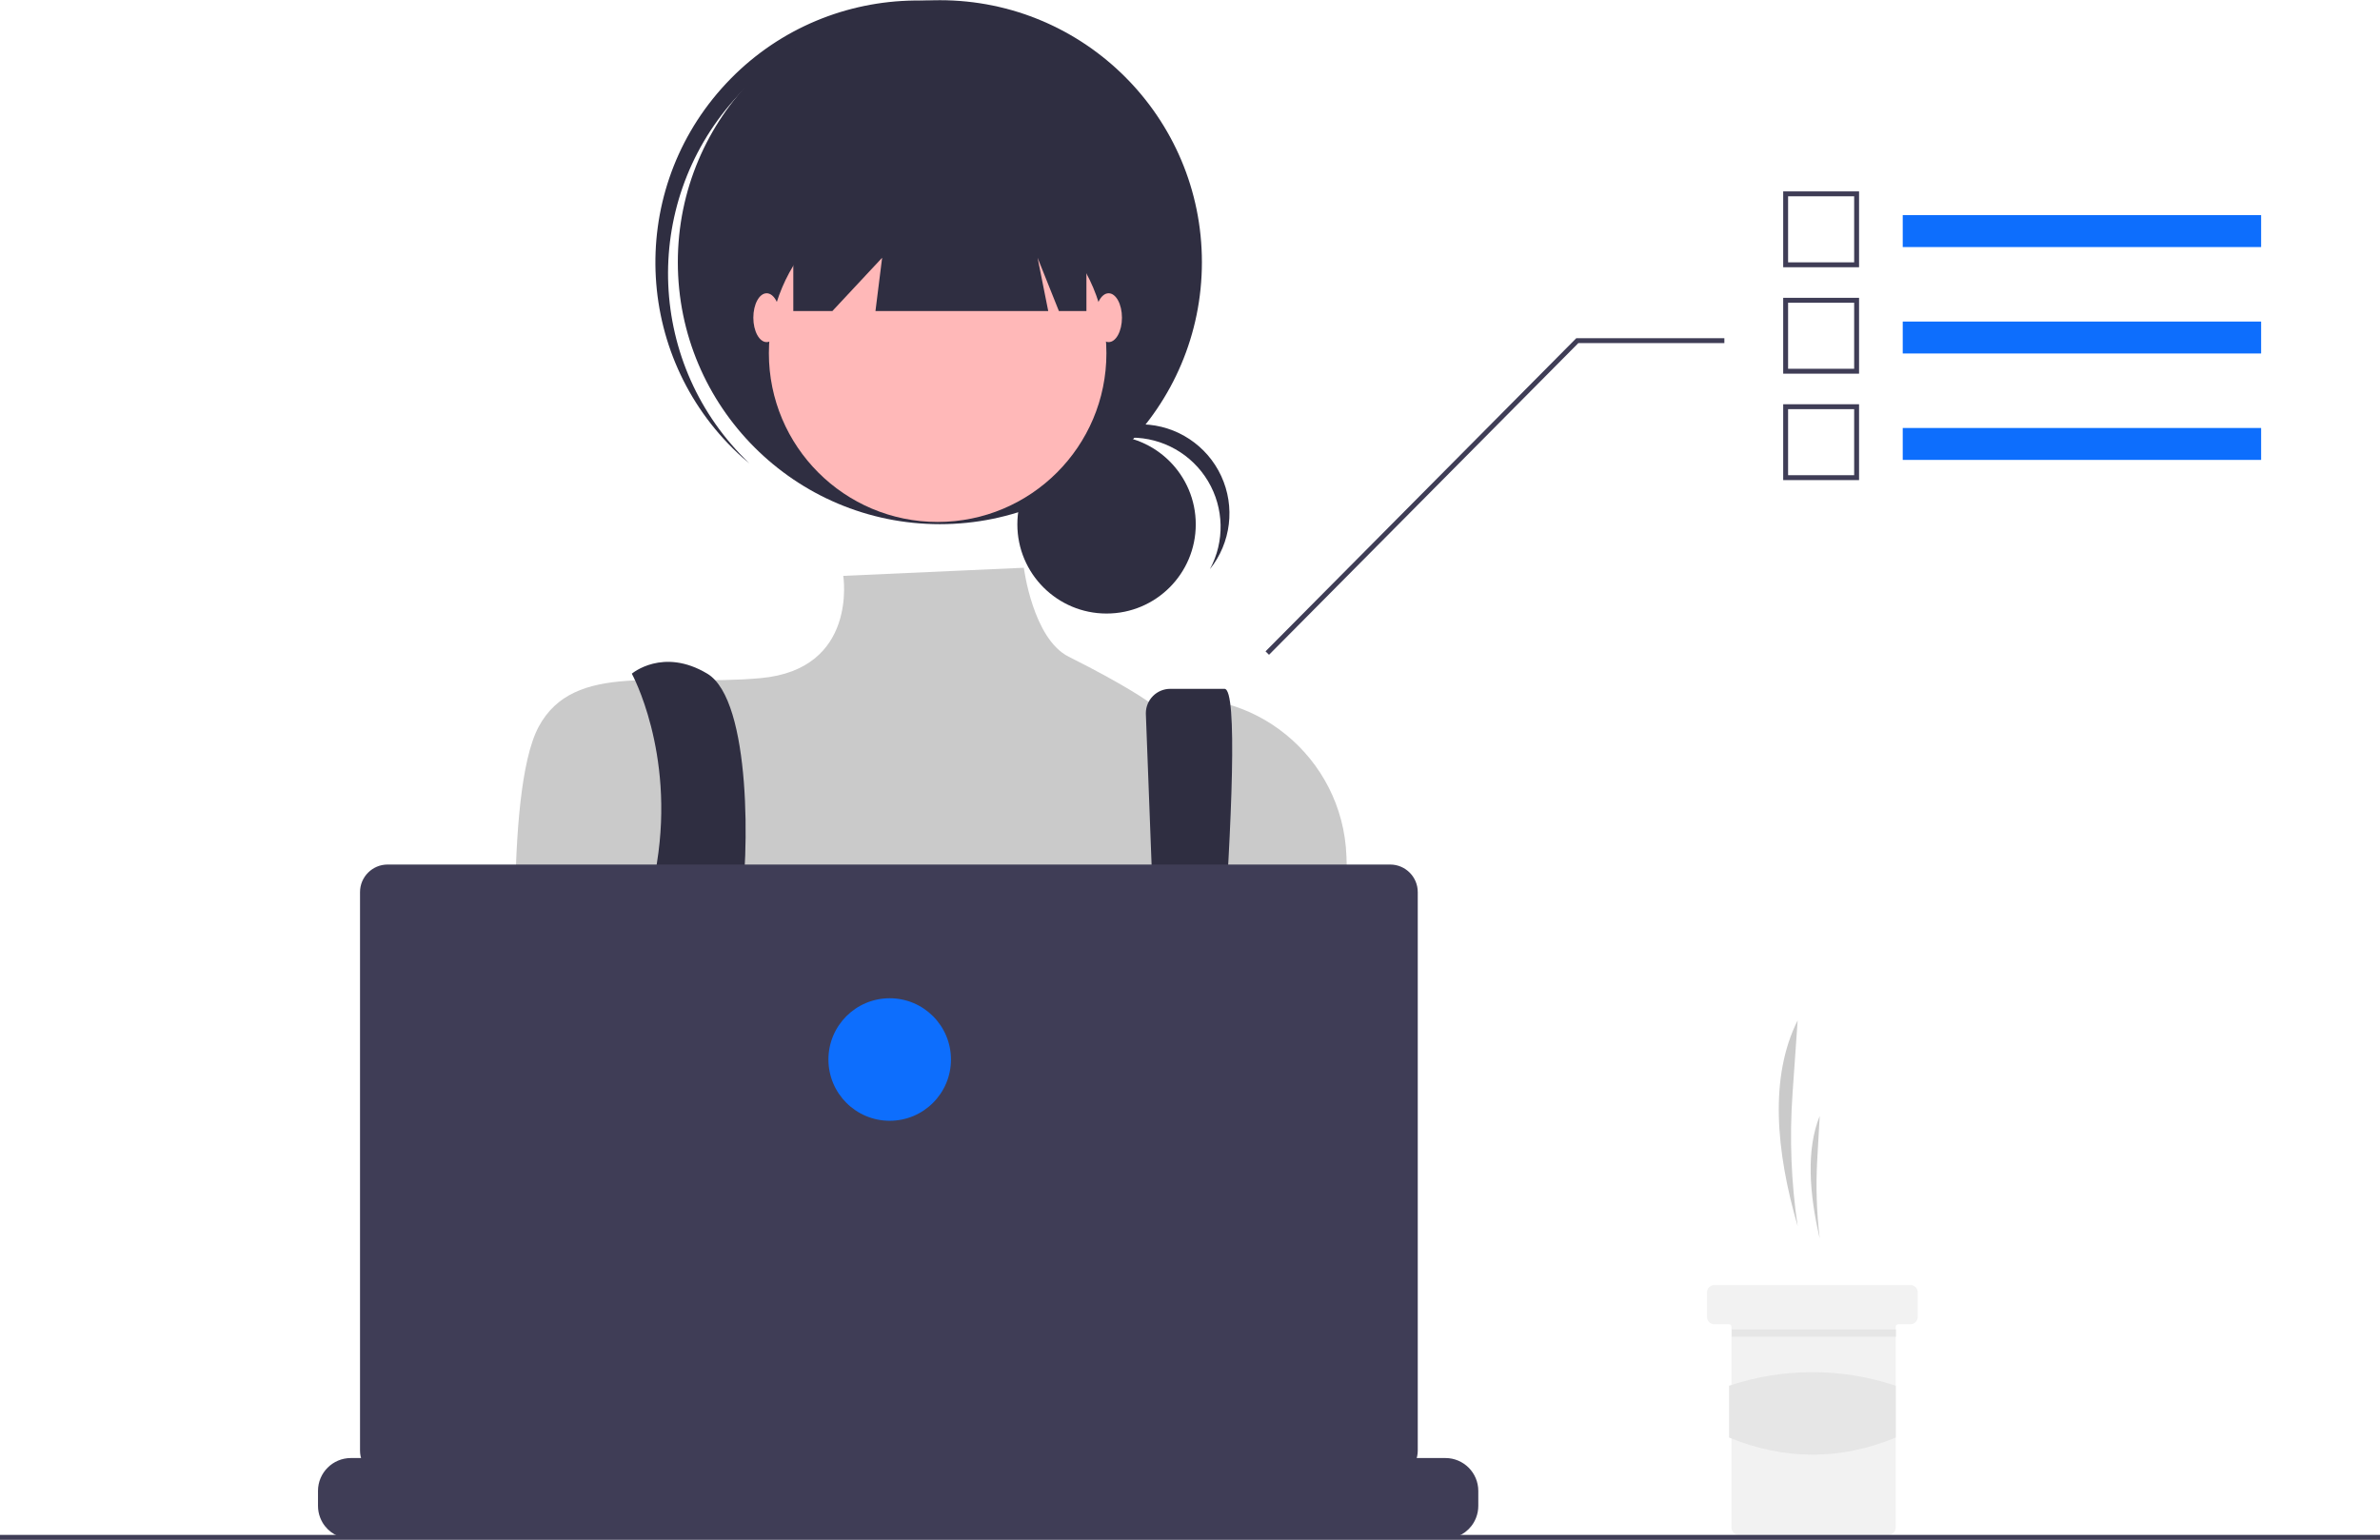
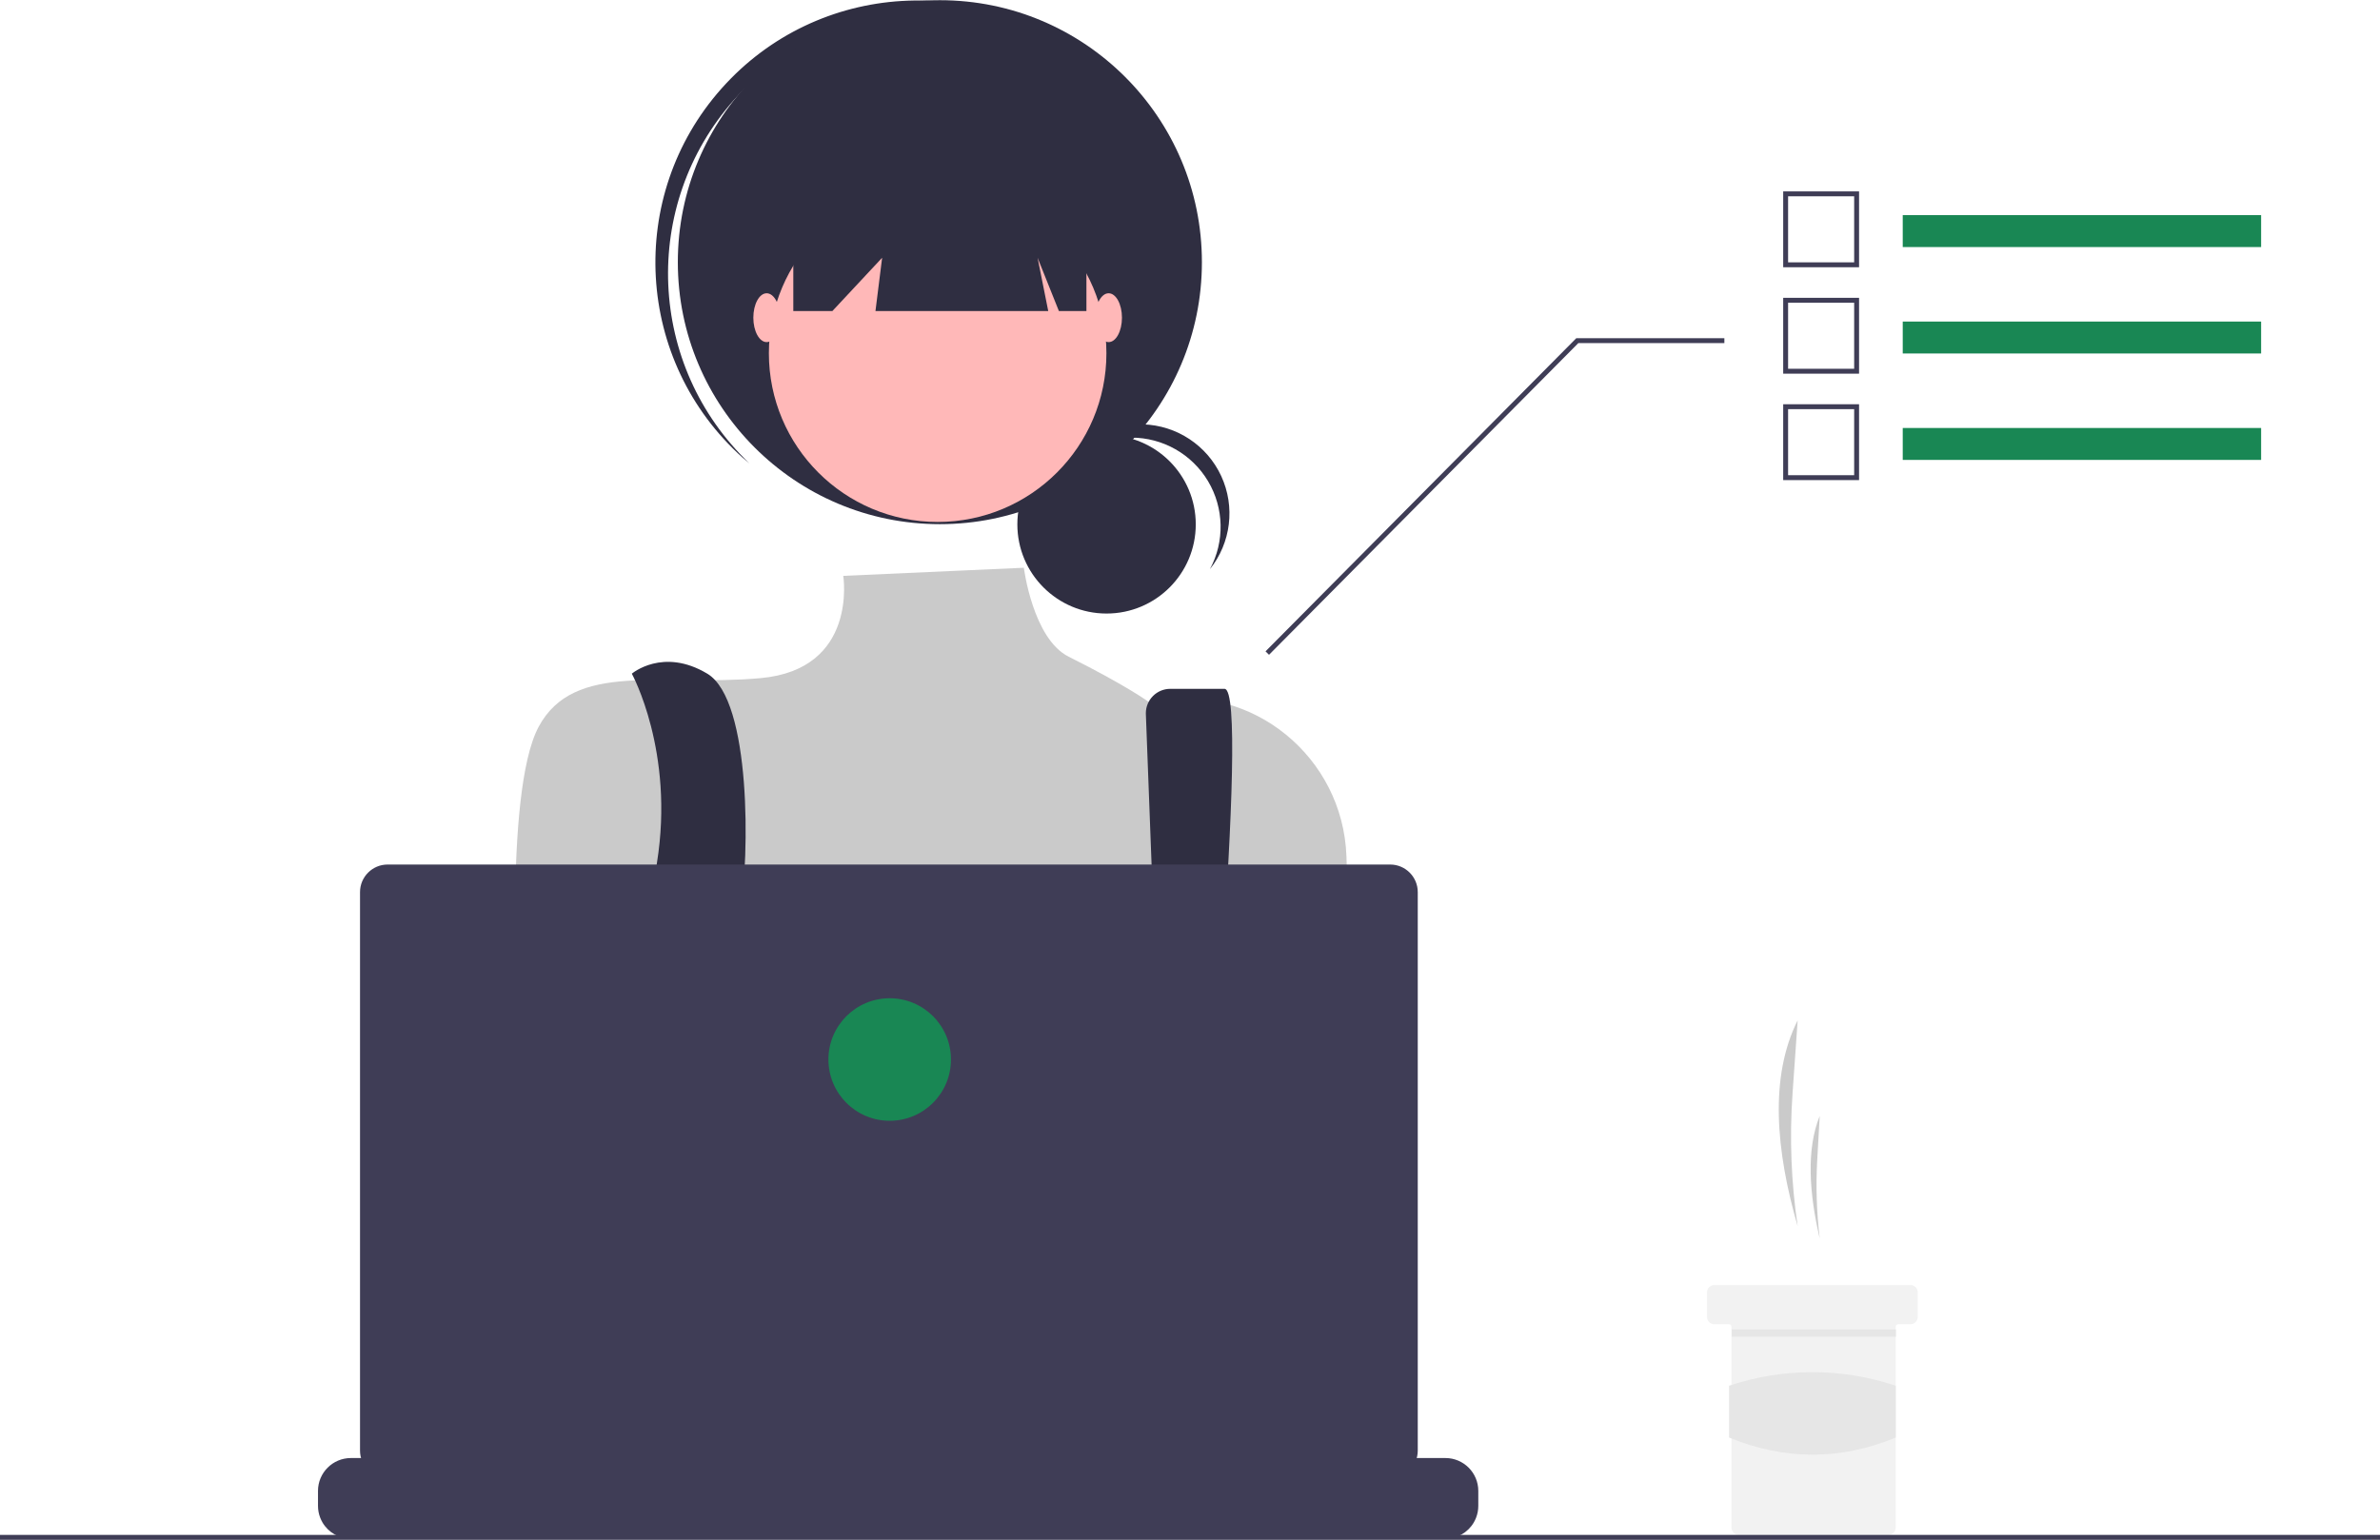
<svg xmlns="http://www.w3.org/2000/svg" id="ab47acfe-844d-4101-aa7b-df38aa50dbe4" data-name="Layer 1" width="971.052" height="628.381" viewBox="0 0 971.052 628.381">
  <path d="M847.931,636.215h0a249.626,249.626,0,0,1-2.095-54.111l2.095-29.889h0c-11.542,22.966-8.933,53.192,0,84Z" transform="translate(-114.4741 -135.8093)" fill="#cacaca" />
  <path d="M856.931,641.215h0a183.497,183.497,0,0,1-1.008-32.209l1.008-17.791h0C851.378,604.885,852.633,622.877,856.931,641.215Z" transform="translate(-114.4741 -135.8093)" fill="#cacaca" />
  <path d="M896.936,663.217v10a3.016,3.016,0,0,1-3,3h-5a.996.996,0,0,0-1,1v82a3.016,3.016,0,0,1-3,3h-61a3.002,3.002,0,0,1-3-3v-82a1.003,1.003,0,0,0-1-1h-6a3.002,3.002,0,0,1-3-3v-10a2.996,2.996,0,0,1,3-3h80A3.009,3.009,0,0,1,896.936,663.217Z" transform="translate(-114.4741 -135.8093)" fill="#f2f2f2" />
  <rect x="706.552" y="542.508" width="67" height="3" fill="#e6e6e6" />
  <path d="M887.936,722.462c-22.42,9.278-45.084,9.38-68,0V701.327a106.79,106.79,0,0,1,68,0Z" transform="translate(-114.4741 -135.8093)" fill="#e6e6e6" />
  <circle cx="451.481" cy="213.985" r="36.396" fill="#2f2e41" />
  <path d="M576.095,314.401a36.401,36.401,0,0,1,32.039,53.669,36.387,36.387,0,1,0-60.454-39.982A36.306,36.306,0,0,1,576.095,314.401Z" transform="translate(-114.4741 -135.8093)" fill="#2f2e41" />
  <circle cx="383.471" cy="106.996" r="106.912" fill="#2f2e41" />
  <path d="M414.036,176.471A106.893,106.893,0,0,1,562.203,165.261c-.874-.831-1.739-1.669-2.648-2.476a106.913,106.913,0,0,0-142.066,159.807c.908.808,1.842,1.568,2.77,2.339A106.893,106.893,0,0,1,414.036,176.471Z" transform="translate(-114.4741 -135.8093)" fill="#2f2e41" />
  <circle cx="382.565" cy="144.143" r="68.859" fill="#ffb8b8" />
  <path d="M532.214,367.505l-73.688,3.313s6.15,38.108-33.715,41.732-76.107-7.248-90.604,19.933-8.248,123.966-8.248,123.966,27.181,97.852,48.926,112.349,212.013-5.436,212.013-5.436L666.526,562.817l-2.697-77.54c-1.408-40.491-38.377-70.892-78.194-63.398q-1.173.221-2.362.475s-8.747-6.538-32.747-18.538C535.849,396.479,532.214,367.505,532.214,367.505Z" transform="translate(-114.4741 -135.8093)" fill="#cacaca" />
  <path d="M372.26,410.738s17.514,31.778,10.266,77.08,23.164,141.114,23.164,141.114l21.745-5.436s-14.497-94.228-10.872-115.973,4.624-85.913-13.497-96.785S372.26,410.738,372.26,410.738Z" transform="translate(-114.4741 -135.8093)" fill="#2f2e41" />
  <path d="M581.999,427.4l7.617,200.626,14.497,9.06s20.839-220.167,9.966-220.167H591.956a9.97,9.97,0,0,0-9.97,9.97Q581.986,427.145,581.999,427.4Z" transform="translate(-114.4741 -135.8093)" fill="#2f2e41" />
-   <circle cx="301.182" cy="479.532" r="9.06" fill="#0d6efd" />
-   <circle cx="482.39" cy="488.592" r="9.06" fill="#0d6efd" />
+   <circle cx="301.182" cy="479.532" r="9.06" fill="#198754" />
+   <circle cx="482.39" cy="488.592" r="9.06" fill="#198754" />
  <polygon points="323.672 58.069 323.672 126.928 339.619 126.928 359.914 105.183 357.196 126.928 427.685 126.928 423.336 105.183 432.034 126.928 443.269 126.928 443.269 58.069 323.672 58.069" fill="#2f2e41" />
  <ellipse cx="312.8" cy="129.647" rx="5.436" ry="9.966" fill="#ffb8b8" />
  <ellipse cx="452.329" cy="129.647" rx="5.436" ry="9.966" fill="#ffb8b8" />
  <path d="M717.626,744.255v6.07a13.34,13.34,0,0,1-.91,4.87,13.683,13.683,0,0,1-.97,2,13.437,13.437,0,0,1-11.55,6.56h-446.55a13.437,13.437,0,0,1-11.55-6.56,13.69,13.69,0,0,1-.97-2,13.341,13.341,0,0,1-.91-4.87v-6.07a13.426,13.426,0,0,1,13.423-13.43h25.747v-2.83a.559.559,0,0,1,.558-.56h13.432a.559.559,0,0,1,.56.558v2.832h8.39v-2.83a.559.559,0,0,1,.558-.56h13.432a.559.559,0,0,1,.56.558v2.832h8.4v-2.83a.559.559,0,0,1,.558-.56h13.432a.559.559,0,0,1,.56.558v2.832h8.39v-2.83a.559.559,0,0,1,.558-.56h13.432a.559.559,0,0,1,.56.558v2.832h8.39v-2.83a.559.559,0,0,1,.558-.56h13.432a.559.559,0,0,1,.56.558v2.832h8.4v-2.83a.559.559,0,0,1,.558-.56h13.432a.559.559,0,0,1,.56.558v2.832h8.39v-2.83a.559.559,0,0,1,.558-.56H526.806a.559.559,0,0,1,.56.558v2.832h8.4v-2.83a.559.559,0,0,1,.558-.56h13.432a.566.566,0,0,1,.56.56v2.83h8.39v-2.83a.559.559,0,0,1,.558-.56h13.432a.559.559,0,0,1,.56.558v2.832h8.39v-2.83a.559.559,0,0,1,.558-.56h13.432a.559.559,0,0,1,.56.558v2.832h8.4v-2.83a.559.559,0,0,1,.558-.56h13.432a.557.557,0,0,1,.55.56v2.83h8.4v-2.83a.559.559,0,0,1,.558-.56h13.432a.559.559,0,0,1,.56.558v2.832h8.39v-2.83a.559.559,0,0,1,.558-.56h13.432a.559.559,0,0,1,.56.558v2.832h39.17a13.426,13.426,0,0,1,13.43,13.423Z" transform="translate(-114.4741 -135.8093)" fill="#3f3d56" />
  <rect y="626.381" width="971.052" height="2" fill="#3f3d56" />
  <path d="M681.668,488.621H272.625a11.259,11.259,0,0,0-11.259,11.259V727.791A11.259,11.259,0,0,0,272.625,739.05H681.668a11.259,11.259,0,0,0,11.259-11.259V499.88a11.259,11.259,0,0,0-11.259-11.259Z" transform="translate(-114.4741 -135.8093)" fill="#3f3d56" />
-   <circle cx="363" cy="432.381" r="25" fill="#0d6efd" />
+   <circle cx="363" cy="432.381" r="25" fill="#198754" />
  <polygon points="517.763 267.219 643.969 140.016 703.552 140.016 703.552 138.016 643.134 138.016 642.841 138.313 516.341 265.813 517.763 267.219" fill="#3f3d56" />
-   <rect x="776.328" y="87.792" width="146.224" height="13.03" fill="#0d6efd" />
+   <rect x="776.328" y="87.792" width="146.224" height="13.03" fill="#198754" />
  <path d="M872.981,244.87H842.026V213.915H872.981Zm-28.955-2H870.981V215.915H844.026Z" transform="translate(-114.4741 -135.8093)" fill="#3f3d56" />
-   <rect x="776.328" y="131.225" width="146.224" height="13.03" fill="#0d6efd" />
+   <rect x="776.328" y="131.225" width="146.224" height="13.03" fill="#198754" />
  <path d="M872.981,288.303H842.026V257.348H872.981Zm-28.955-2H870.981V259.348H844.026Z" transform="translate(-114.4741 -135.8093)" fill="#3f3d56" />
-   <rect x="776.328" y="174.658" width="146.224" height="13.03" fill="#0d6efd" />
+   <rect x="776.328" y="174.658" width="146.224" height="13.03" fill="#198754" />
  <path d="M872.981,331.736H842.026V300.781H872.981Zm-28.955-2H870.981V302.781H844.026Z" transform="translate(-114.4741 -135.8093)" fill="#3f3d56" />
</svg>
